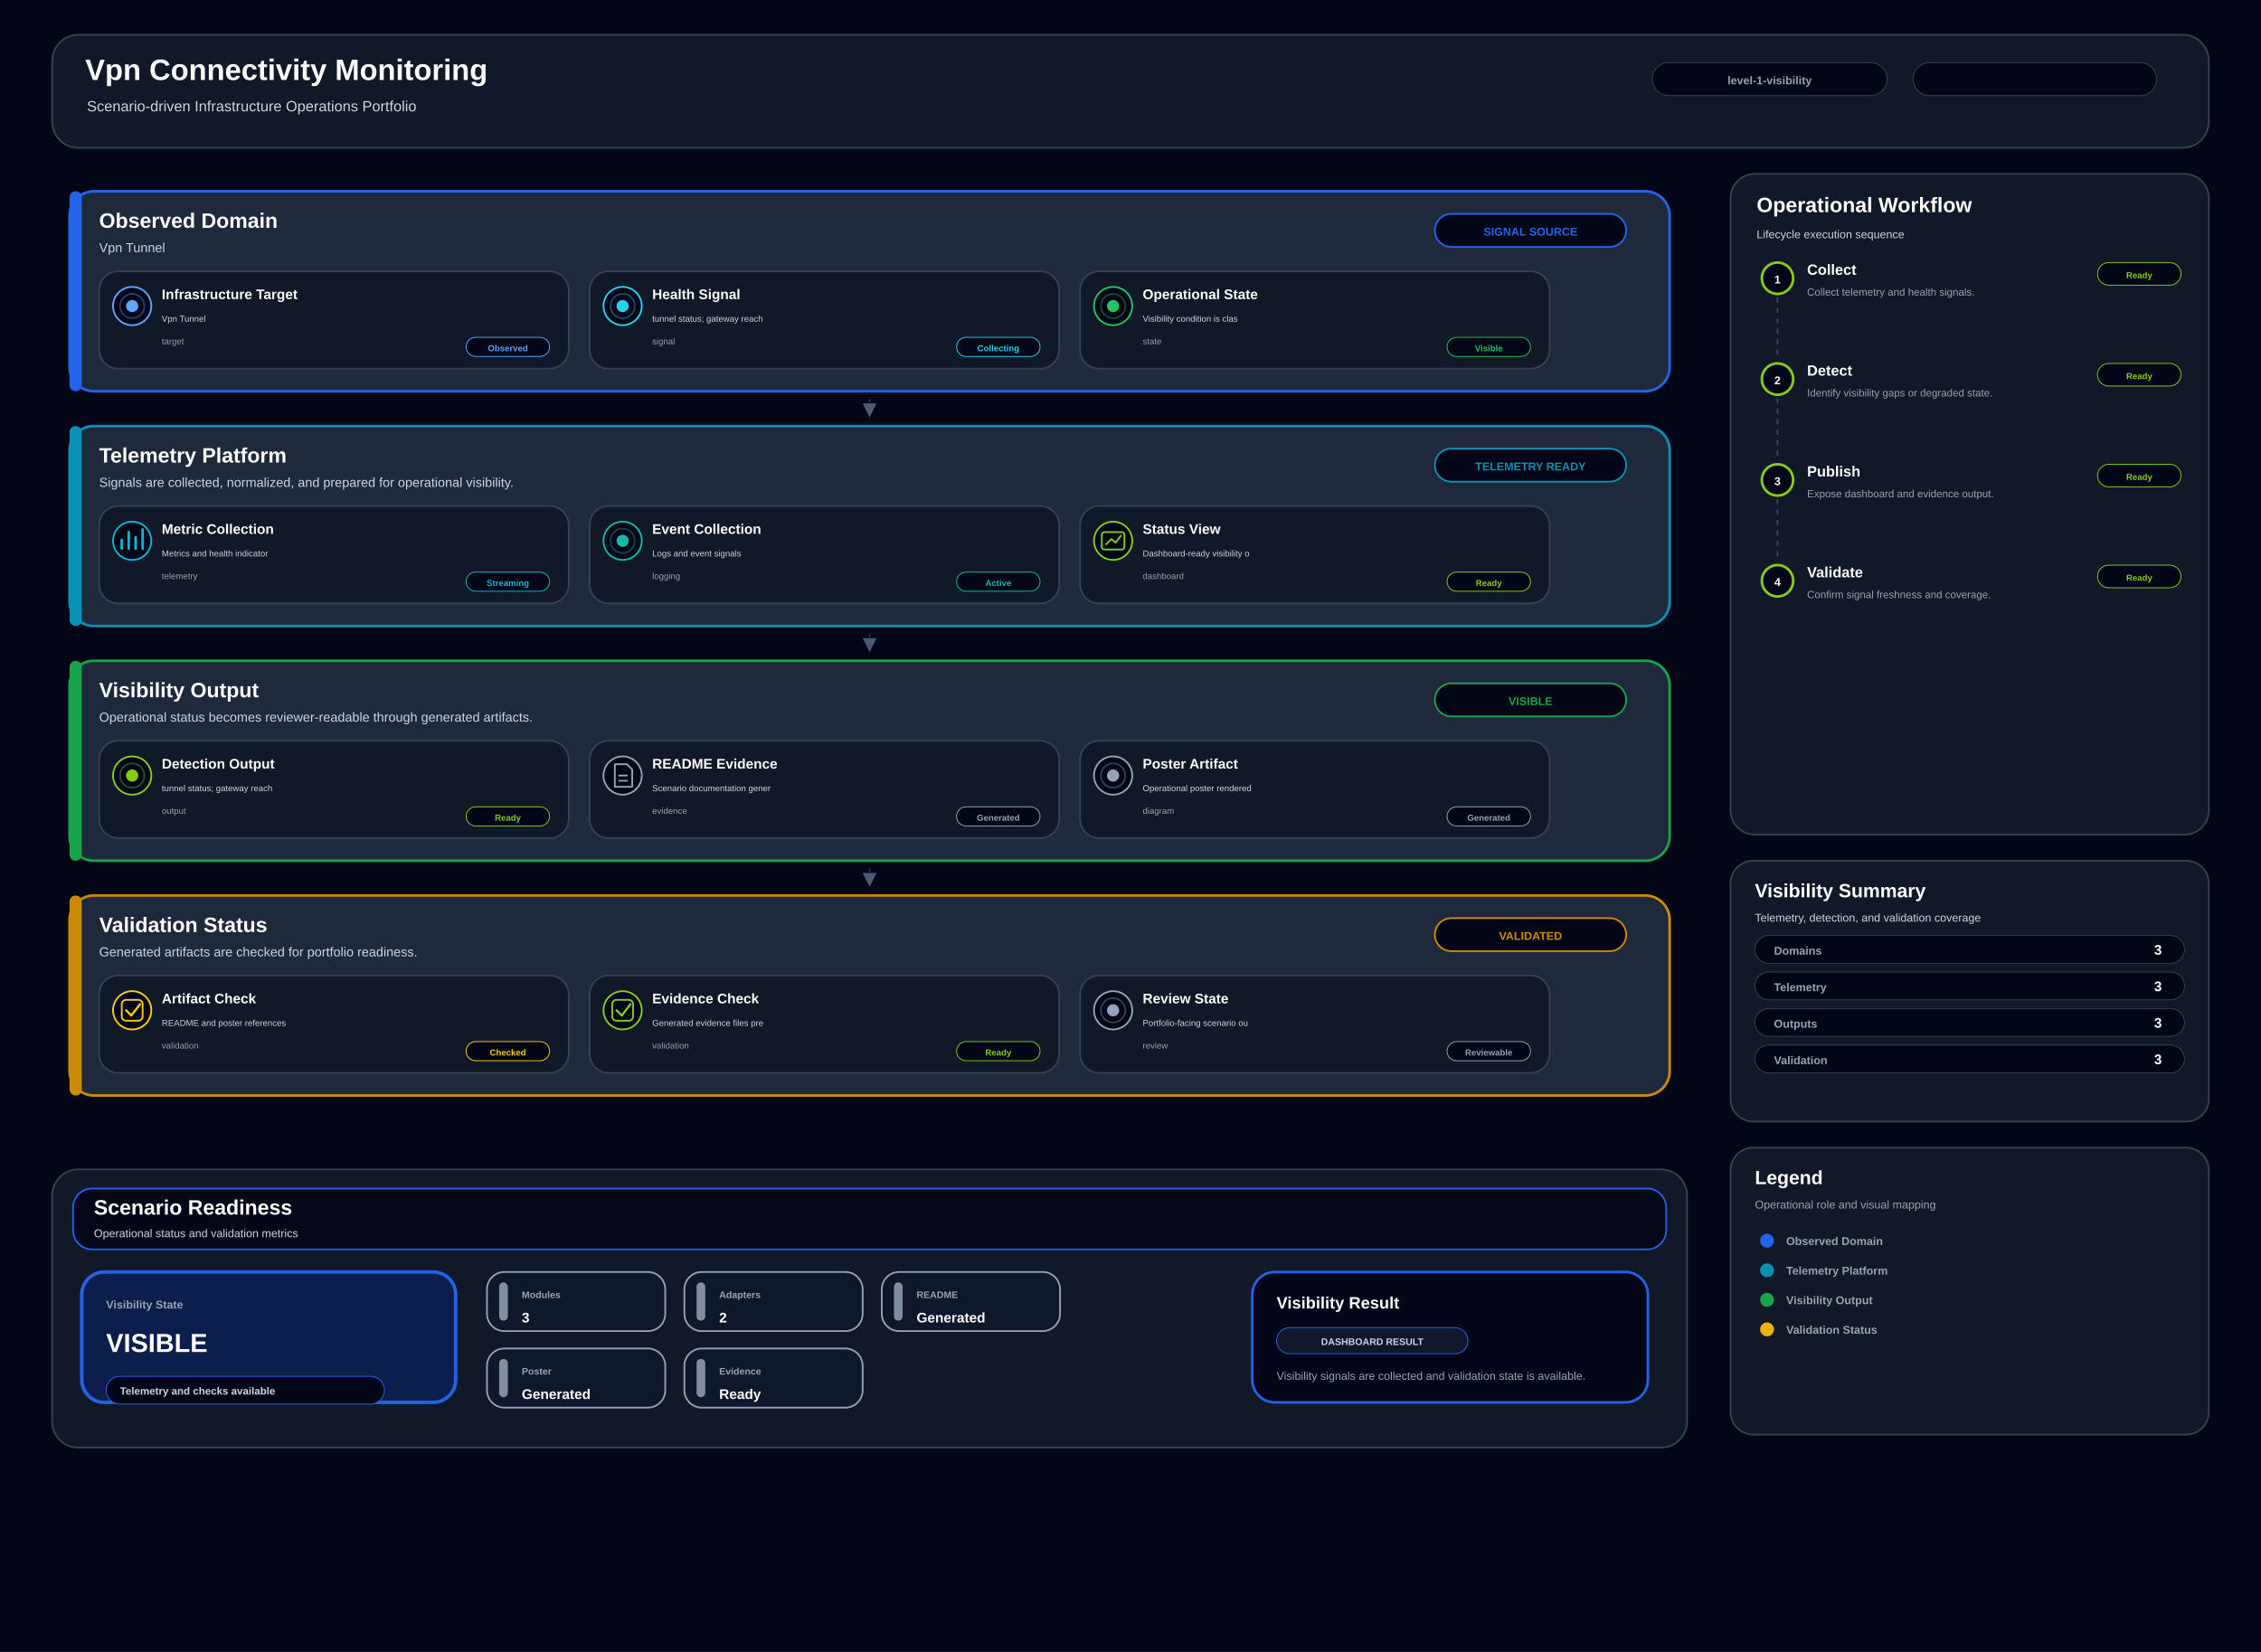
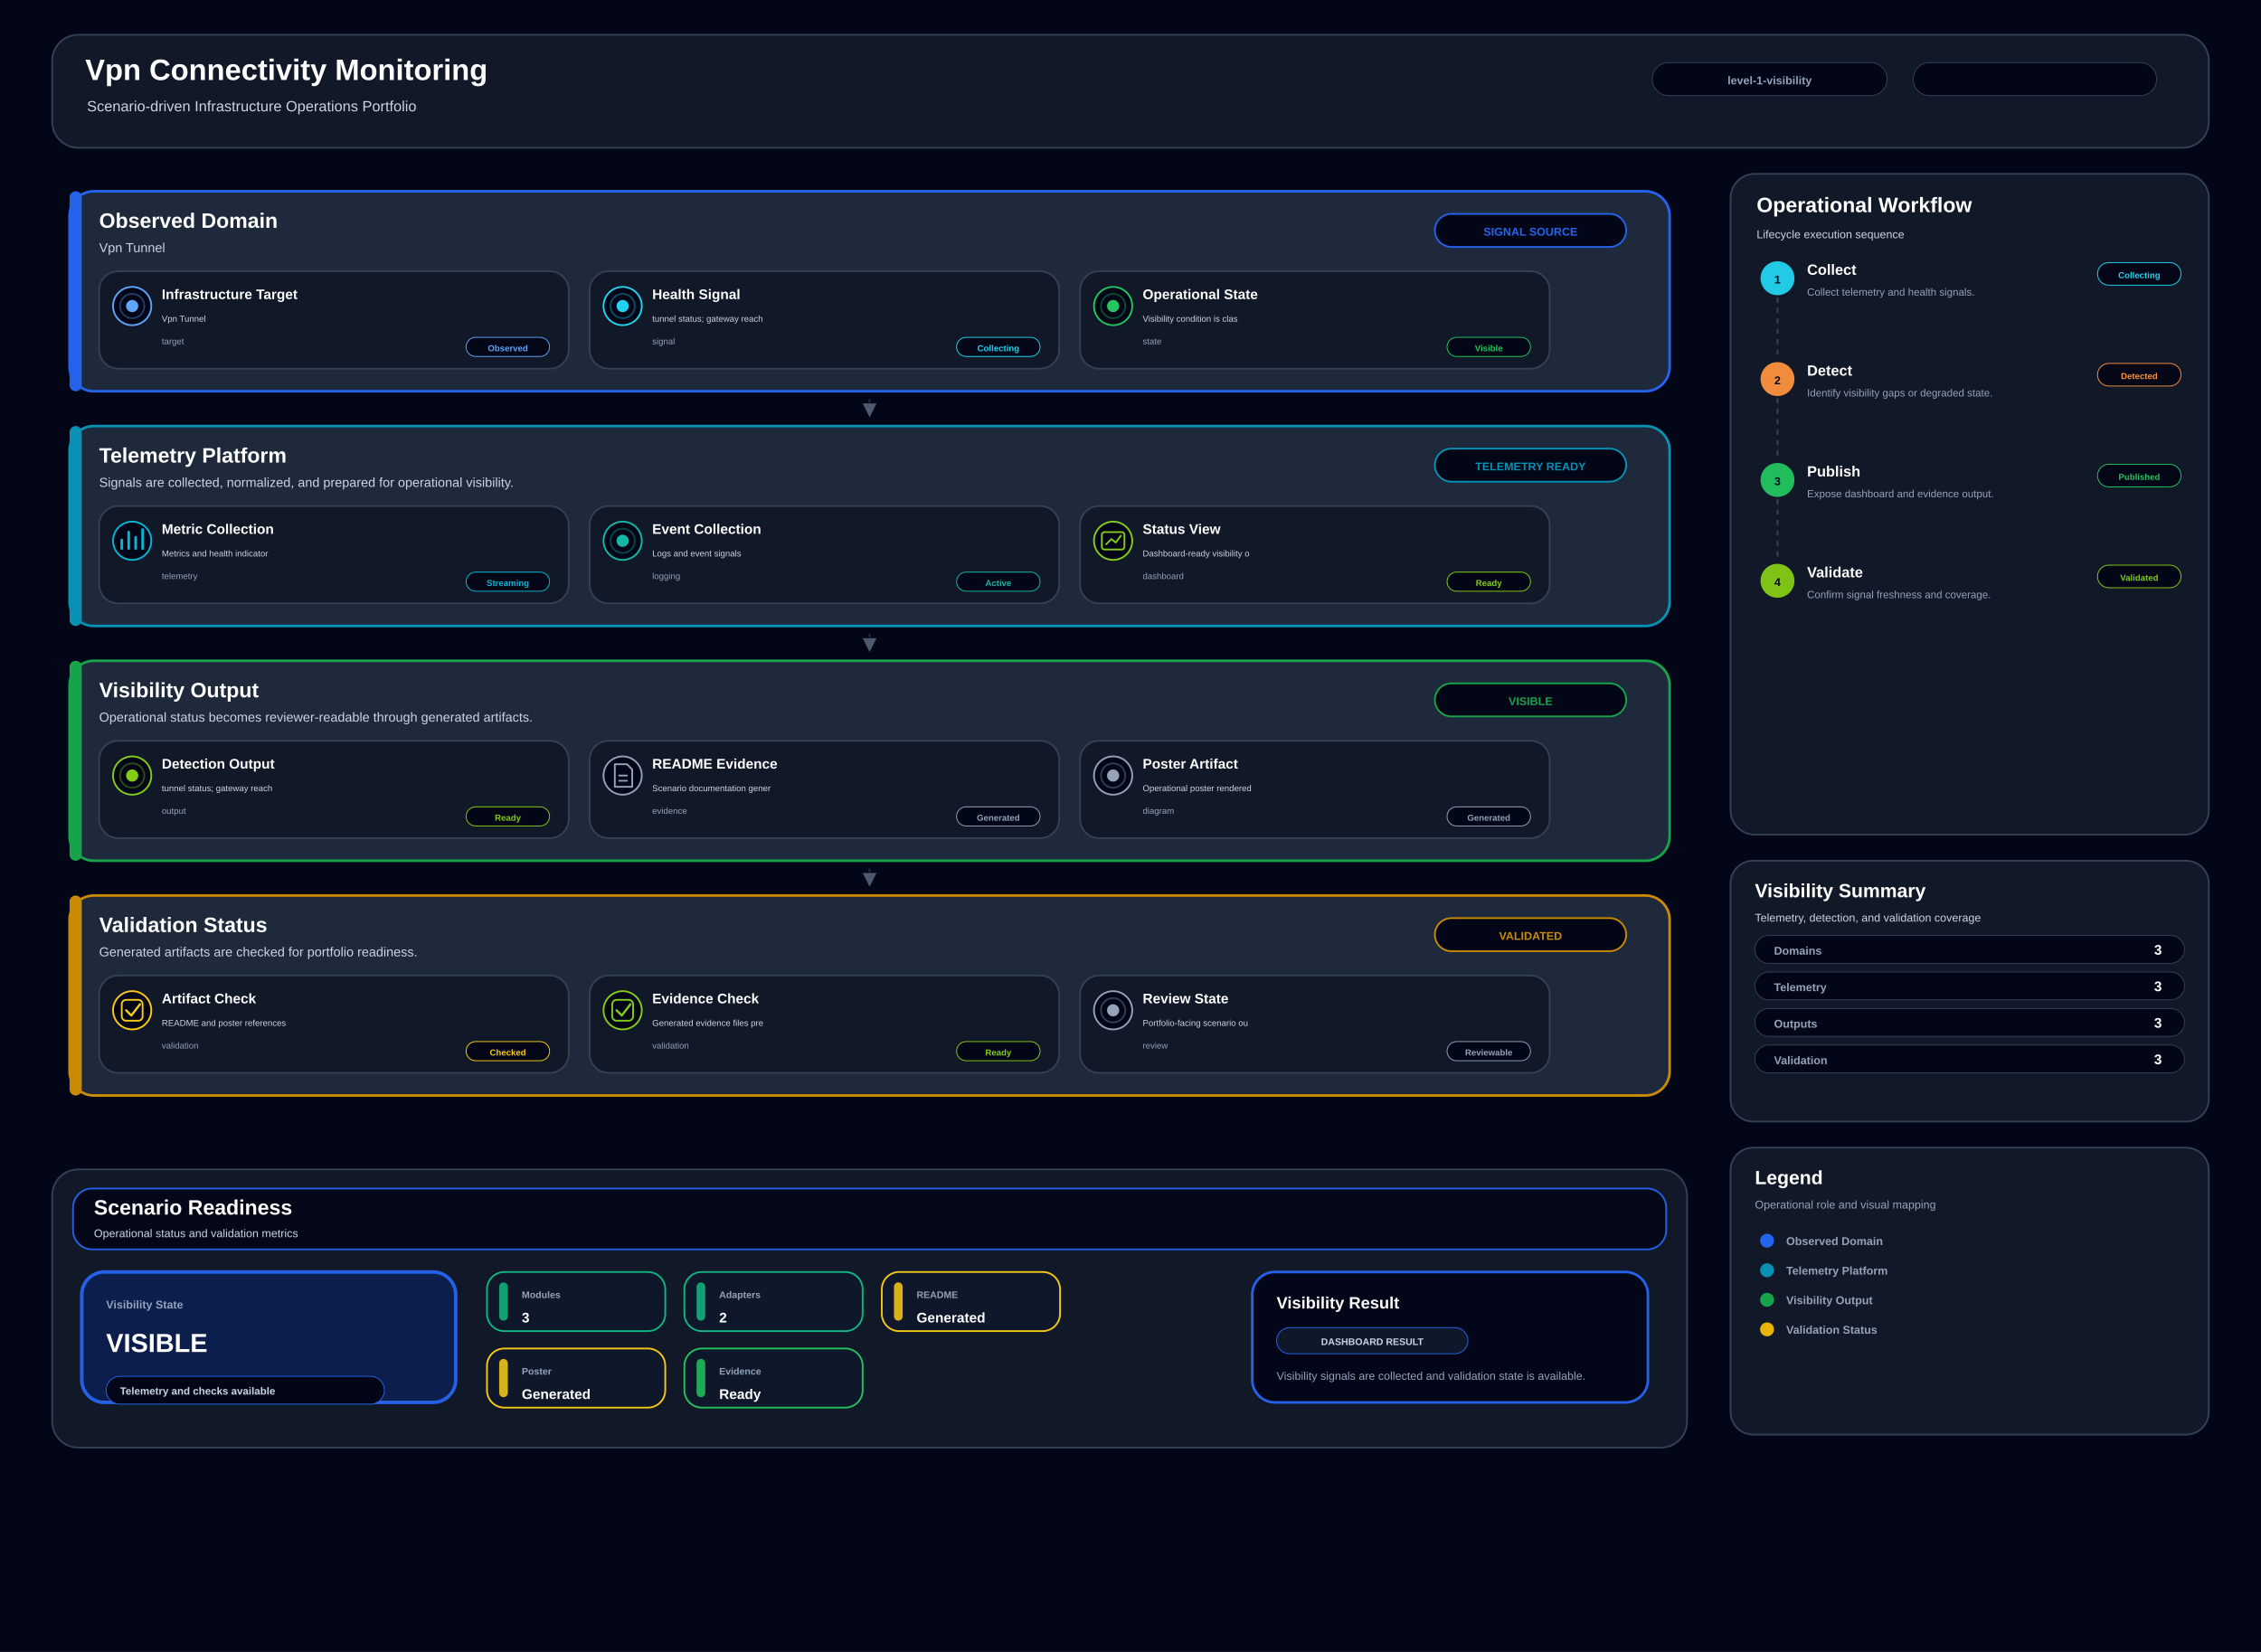
<svg xmlns="http://www.w3.org/2000/svg" width="2600" height="1900" viewBox="0 0 2600 1900" font-family="Arial, Helvetica, sans-serif">
  <style>text { font-family: Arial, Helvetica, sans-serif; letter-spacing: normal; word-spacing: normal; text-rendering: optimizeLegibility; font-kerning: normal; }</style>
  <style>text { font-family: Arial, Helvetica, sans-serif; letter-spacing: normal; word-spacing: normal; text-rendering: optimizeLegibility; font-kerning: normal; }</style>
  <rect width="2600" height="1900" fill="#020617" />
  <rect x="60" y="40" width="2480" height="130" rx="30" fill="#111827" stroke="#334155" stroke-width="2" />
  <text x="98" y="92" fill="#ffffff" font-size="34" font-weight="bold">Vpn Connectivity Monitoring</text>
  <text x="100" y="128" fill="#cbd5e1" font-size="17">Scenario-driven Infrastructure Operations Portfolio</text>
  <rect x="1900" y="72" width="270" height="38" rx="19" fill="#020617" stroke="#334155" stroke-width="1" />
  <text x="2035" y="97" fill="#94a3b8" font-size="13" text-anchor="middle" font-weight="bold">level-1-visibility</text>
  <rect x="2200" y="72" width="280" height="38" rx="19" fill="#020617" stroke="#334155" stroke-width="1" />
  <text x="2340" y="97" fill="#94a3b8" font-size="13" text-anchor="middle" font-weight="bold" />
  <rect x="80" y="220" width="1840" height="230" rx="28" fill="#1e293b" stroke="#2563eb" stroke-width="3" />
  <rect x="80" y="220" width="14" height="230" rx="7" fill="#2563eb" />
  <text x="114" y="262" fill="#ffffff" font-size="24" font-weight="bold">Observed Domain</text>
  <text x="114" y="290" fill="#cbd5e1" font-size="15">Vpn Tunnel</text>
  <rect x="1650" y="246" width="220" height="38" rx="19" fill="#020617" stroke="#2563eb" stroke-width="2" />
  <text x="1760" y="271" fill="#2563eb" font-size="13" text-anchor="middle" font-weight="bold">SIGNAL SOURCE</text>
  <rect x="114" y="312" width="540" height="112" rx="22" fill="#111827" stroke="#334155" stroke-width="2" />
  <circle cx="152" cy="352" r="22" fill="#020617" stroke="#60a5fa" stroke-width="2" />
  <circle cx="152" cy="352" r="7" fill="#60a5fa" />
  <circle cx="152" cy="352" r="14" fill="none" stroke="#60a5fa" stroke-width="2" opacity="0.35" />
  <text x="186" y="344" fill="#ffffff" font-size="16" font-weight="bold">Infrastructure Target</text>
  <text x="186" y="370" fill="#cbd5e1" font-size="10">Vpn Tunnel</text>
  <text x="186" y="396" fill="#94a3b8" font-size="10">target</text>
  <rect x="536" y="388" width="96" height="22" rx="11" fill="#020617" stroke="#60a5fa" stroke-width="1" />
  <text x="584" y="404" fill="#60a5fa" font-size="10" text-anchor="middle" font-weight="bold">Observed</text>
  <rect x="678" y="312" width="540" height="112" rx="22" fill="#111827" stroke="#334155" stroke-width="2" />
  <circle cx="716" cy="352" r="22" fill="#020617" stroke="#22d3ee" stroke-width="2" />
  <circle cx="716" cy="352" r="7" fill="#22d3ee" />
  <circle cx="716" cy="352" r="14" fill="none" stroke="#22d3ee" stroke-width="2" opacity="0.35" />
  <text x="750" y="344" fill="#ffffff" font-size="16" font-weight="bold">Health Signal</text>
  <text x="750" y="370" fill="#cbd5e1" font-size="10">tunnel status; gateway reach</text>
  <text x="750" y="396" fill="#94a3b8" font-size="10">signal</text>
  <rect x="1100" y="388" width="96" height="22" rx="11" fill="#020617" stroke="#22d3ee" stroke-width="1" />
  <text x="1148" y="404" fill="#22d3ee" font-size="10" text-anchor="middle" font-weight="bold">Collecting</text>
  <rect x="1242" y="312" width="540" height="112" rx="22" fill="#111827" stroke="#334155" stroke-width="2" />
  <circle cx="1280" cy="352" r="22" fill="#020617" stroke="#22c55e" stroke-width="2" />
  <circle cx="1280" cy="352" r="7" fill="#22c55e" />
  <circle cx="1280" cy="352" r="14" fill="none" stroke="#22c55e" stroke-width="2" opacity="0.35" />
  <text x="1314" y="344" fill="#ffffff" font-size="16" font-weight="bold">Operational State</text>
  <text x="1314" y="370" fill="#cbd5e1" font-size="10">Visibility condition is clas</text>
  <text x="1314" y="396" fill="#94a3b8" font-size="10">state</text>
  <rect x="1664" y="388" width="96" height="22" rx="11" fill="#020617" stroke="#22c55e" stroke-width="1" />
  <text x="1712" y="404" fill="#22c55e" font-size="10" text-anchor="middle" font-weight="bold">Visible</text>
  <rect x="80" y="490" width="1840" height="230" rx="28" fill="#1e293b" stroke="#0891b2" stroke-width="3" />
  <rect x="80" y="490" width="14" height="230" rx="7" fill="#0891b2" />
  <text x="114" y="532" fill="#ffffff" font-size="24" font-weight="bold">Telemetry Platform</text>
  <text x="114" y="560" fill="#cbd5e1" font-size="15">Signals are collected, normalized, and prepared for operational visibility.</text>
  <rect x="1650" y="516" width="220" height="38" rx="19" fill="#020617" stroke="#0891b2" stroke-width="2" />
  <text x="1760" y="541" fill="#0891b2" font-size="13" text-anchor="middle" font-weight="bold">TELEMETRY READY</text>
  <rect x="114" y="582" width="540" height="112" rx="22" fill="#111827" stroke="#334155" stroke-width="2" />
  <circle cx="152" cy="622" r="22" fill="#020617" stroke="#06b6d4" stroke-width="2" />
  <line x1="140" y1="631" x2="140" y2="621" stroke="#06b6d4" stroke-width="3" stroke-linecap="round" />
  <line x1="148" y1="631" x2="148" y2="612" stroke="#06b6d4" stroke-width="3" stroke-linecap="round" />
  <line x1="156" y1="631" x2="156" y2="618" stroke="#06b6d4" stroke-width="3" stroke-linecap="round" />
  <line x1="164" y1="631" x2="164" y2="609" stroke="#06b6d4" stroke-width="3" stroke-linecap="round" />
  <text x="186" y="614" fill="#ffffff" font-size="16" font-weight="bold">Metric Collection</text>
  <text x="186" y="640" fill="#cbd5e1" font-size="10">Metrics and health indicator</text>
  <text x="186" y="666" fill="#94a3b8" font-size="10">telemetry</text>
  <rect x="536" y="658" width="96" height="22" rx="11" fill="#020617" stroke="#06b6d4" stroke-width="1" />
  <text x="584" y="674" fill="#06b6d4" font-size="10" text-anchor="middle" font-weight="bold">Streaming</text>
  <rect x="678" y="582" width="540" height="112" rx="22" fill="#111827" stroke="#334155" stroke-width="2" />
  <circle cx="716" cy="622" r="22" fill="#020617" stroke="#14b8a6" stroke-width="2" />
  <circle cx="716" cy="622" r="7" fill="#14b8a6" />
  <circle cx="716" cy="622" r="14" fill="none" stroke="#14b8a6" stroke-width="2" opacity="0.35" />
  <text x="750" y="614" fill="#ffffff" font-size="16" font-weight="bold">Event Collection</text>
  <text x="750" y="640" fill="#cbd5e1" font-size="10">Logs and event signals</text>
  <text x="750" y="666" fill="#94a3b8" font-size="10">logging</text>
  <rect x="1100" y="658" width="96" height="22" rx="11" fill="#020617" stroke="#14b8a6" stroke-width="1" />
  <text x="1148" y="674" fill="#14b8a6" font-size="10" text-anchor="middle" font-weight="bold">Active</text>
  <rect x="1242" y="582" width="540" height="112" rx="22" fill="#111827" stroke="#334155" stroke-width="2" />
  <circle cx="1280" cy="622" r="22" fill="#020617" stroke="#84cc16" stroke-width="2" />
  <rect x="1267" y="612" width="26" height="20" rx="3" fill="none" stroke="#84cc16" stroke-width="2" />
  <polyline points="1272,626 1278,620 1283,624 1289,616" fill="none" stroke="#84cc16" stroke-width="2" stroke-linecap="round" stroke-linejoin="round" />
  <text x="1314" y="614" fill="#ffffff" font-size="16" font-weight="bold">Status View</text>
  <text x="1314" y="640" fill="#cbd5e1" font-size="10">Dashboard-ready visibility o</text>
  <text x="1314" y="666" fill="#94a3b8" font-size="10">dashboard</text>
  <rect x="1664" y="658" width="96" height="22" rx="11" fill="#020617" stroke="#84cc16" stroke-width="1" />
  <text x="1712" y="674" fill="#84cc16" font-size="10" text-anchor="middle" font-weight="bold">Ready</text>
  <rect x="80" y="760" width="1840" height="230" rx="28" fill="#1e293b" stroke="#16a34a" stroke-width="3" />
  <rect x="80" y="760" width="14" height="230" rx="7" fill="#16a34a" />
  <text x="114" y="802" fill="#ffffff" font-size="24" font-weight="bold">Visibility Output</text>
  <text x="114" y="830" fill="#cbd5e1" font-size="15">Operational status becomes reviewer-readable through generated artifacts.</text>
  <rect x="1650" y="786" width="220" height="38" rx="19" fill="#020617" stroke="#16a34a" stroke-width="2" />
  <text x="1760" y="811" fill="#16a34a" font-size="13" text-anchor="middle" font-weight="bold">VISIBLE</text>
  <rect x="114" y="852" width="540" height="112" rx="22" fill="#111827" stroke="#334155" stroke-width="2" />
  <circle cx="152" cy="892" r="22" fill="#020617" stroke="#84cc16" stroke-width="2" />
  <circle cx="152" cy="892" r="7" fill="#84cc16" />
  <circle cx="152" cy="892" r="14" fill="none" stroke="#84cc16" stroke-width="2" opacity="0.35" />
  <text x="186" y="884" fill="#ffffff" font-size="16" font-weight="bold">Detection Output</text>
  <text x="186" y="910" fill="#cbd5e1" font-size="10">tunnel status; gateway reach</text>
  <text x="186" y="936" fill="#94a3b8" font-size="10">output</text>
  <rect x="536" y="928" width="96" height="22" rx="11" fill="#020617" stroke="#84cc16" stroke-width="1" />
  <text x="584" y="944" fill="#84cc16" font-size="10" text-anchor="middle" font-weight="bold">Ready</text>
  <rect x="678" y="852" width="540" height="112" rx="22" fill="#111827" stroke="#334155" stroke-width="2" />
  <circle cx="716" cy="892" r="22" fill="#020617" stroke="#94a3b8" stroke-width="2" />
  <polygon points="707,879 721,879 727,885 727,905 707,905" fill="none" stroke="#94a3b8" stroke-width="2" stroke-linejoin="round" />
  <line x1="712" y1="892" x2="721" y2="892" stroke="#94a3b8" stroke-width="2" stroke-linecap="round" />
  <line x1="712" y1="898" x2="721" y2="898" stroke="#94a3b8" stroke-width="2" stroke-linecap="round" />
  <text x="750" y="884" fill="#ffffff" font-size="16" font-weight="bold">README Evidence</text>
  <text x="750" y="910" fill="#cbd5e1" font-size="10">Scenario documentation gener</text>
  <text x="750" y="936" fill="#94a3b8" font-size="10">evidence</text>
  <rect x="1100" y="928" width="96" height="22" rx="11" fill="#020617" stroke="#94a3b8" stroke-width="1" />
  <text x="1148" y="944" fill="#94a3b8" font-size="10" text-anchor="middle" font-weight="bold">Generated</text>
  <rect x="1242" y="852" width="540" height="112" rx="22" fill="#111827" stroke="#334155" stroke-width="2" />
  <circle cx="1280" cy="892" r="22" fill="#020617" stroke="#94a3b8" stroke-width="2" />
  <circle cx="1280" cy="892" r="7" fill="#94a3b8" />
  <circle cx="1280" cy="892" r="14" fill="none" stroke="#94a3b8" stroke-width="2" opacity="0.35" />
  <text x="1314" y="884" fill="#ffffff" font-size="16" font-weight="bold">Poster Artifact</text>
  <text x="1314" y="910" fill="#cbd5e1" font-size="10">Operational poster rendered</text>
  <text x="1314" y="936" fill="#94a3b8" font-size="10">diagram</text>
  <rect x="1664" y="928" width="96" height="22" rx="11" fill="#020617" stroke="#94a3b8" stroke-width="1" />
  <text x="1712" y="944" fill="#94a3b8" font-size="10" text-anchor="middle" font-weight="bold">Generated</text>
  <rect x="80" y="1030" width="1840" height="230" rx="28" fill="#1e293b" stroke="#ca8a04" stroke-width="3" />
  <rect x="80" y="1030" width="14" height="230" rx="7" fill="#ca8a04" />
  <text x="114" y="1072" fill="#ffffff" font-size="24" font-weight="bold">Validation Status</text>
  <text x="114" y="1100" fill="#cbd5e1" font-size="15">Generated artifacts are checked for portfolio readiness.</text>
  <rect x="1650" y="1056" width="220" height="38" rx="19" fill="#020617" stroke="#ca8a04" stroke-width="2" />
  <text x="1760" y="1081" fill="#ca8a04" font-size="13" text-anchor="middle" font-weight="bold">VALIDATED</text>
  <rect x="114" y="1122" width="540" height="112" rx="22" fill="#111827" stroke="#334155" stroke-width="2" />
  <circle cx="152" cy="1162" r="22" fill="#020617" stroke="#facc15" stroke-width="2" />
  <rect x="140" y="1150" width="24" height="24" rx="5" fill="none" stroke="#facc15" stroke-width="2" />
  <polyline points="145,1162 151,1168 161,1155" fill="none" stroke="#facc15" stroke-width="2.5" stroke-linecap="round" stroke-linejoin="round" />
  <text x="186" y="1154" fill="#ffffff" font-size="16" font-weight="bold">Artifact Check</text>
  <text x="186" y="1180" fill="#cbd5e1" font-size="10">README and poster references</text>
  <text x="186" y="1206" fill="#94a3b8" font-size="10">validation</text>
  <rect x="536" y="1198" width="96" height="22" rx="11" fill="#020617" stroke="#facc15" stroke-width="1" />
  <text x="584" y="1214" fill="#facc15" font-size="10" text-anchor="middle" font-weight="bold">Checked</text>
  <rect x="678" y="1122" width="540" height="112" rx="22" fill="#111827" stroke="#334155" stroke-width="2" />
  <circle cx="716" cy="1162" r="22" fill="#020617" stroke="#84cc16" stroke-width="2" />
  <rect x="704" y="1150" width="24" height="24" rx="5" fill="none" stroke="#84cc16" stroke-width="2" />
  <polyline points="709,1162 715,1168 725,1155" fill="none" stroke="#84cc16" stroke-width="2.5" stroke-linecap="round" stroke-linejoin="round" />
  <text x="750" y="1154" fill="#ffffff" font-size="16" font-weight="bold">Evidence Check</text>
  <text x="750" y="1180" fill="#cbd5e1" font-size="10">Generated evidence files pre</text>
  <text x="750" y="1206" fill="#94a3b8" font-size="10">validation</text>
  <rect x="1100" y="1198" width="96" height="22" rx="11" fill="#020617" stroke="#84cc16" stroke-width="1" />
  <text x="1148" y="1214" fill="#84cc16" font-size="10" text-anchor="middle" font-weight="bold">Ready</text>
  <rect x="1242" y="1122" width="540" height="112" rx="22" fill="#111827" stroke="#334155" stroke-width="2" />
  <circle cx="1280" cy="1162" r="22" fill="#020617" stroke="#94a3b8" stroke-width="2" />
  <circle cx="1280" cy="1162" r="7" fill="#94a3b8" />
  <circle cx="1280" cy="1162" r="14" fill="none" stroke="#94a3b8" stroke-width="2" opacity="0.35" />
  <text x="1314" y="1154" fill="#ffffff" font-size="16" font-weight="bold">Review State</text>
  <text x="1314" y="1180" fill="#cbd5e1" font-size="10">Portfolio-facing scenario ou</text>
  <text x="1314" y="1206" fill="#94a3b8" font-size="10">review</text>
  <rect x="1664" y="1198" width="96" height="22" rx="11" fill="#020617" stroke="#94a3b8" stroke-width="1" />
  <text x="1712" y="1214" fill="#94a3b8" font-size="10" text-anchor="middle" font-weight="bold">Reviewable</text>
  <line x1="1000.0" y1="460" x2="1000.0" y2="462" stroke="#475569" stroke-width="2" stroke-linecap="round" stroke-dasharray="8 8" opacity="0.55" />
  <polygon points="992.0,464 1008.0,464 1000.0,480" fill="#64748b" opacity="0.75" />
  <line x1="1000.0" y1="730" x2="1000.0" y2="732" stroke="#475569" stroke-width="2" stroke-linecap="round" stroke-dasharray="8 8" opacity="0.55" />
  <polygon points="992.0,734 1008.0,734 1000.0,750" fill="#64748b" opacity="0.75" />
  <line x1="1000.0" y1="1000" x2="1000.0" y2="1002" stroke="#475569" stroke-width="2" stroke-linecap="round" stroke-dasharray="8 8" opacity="0.55" />
  <polygon points="992.0,1004 1008.0,1004 1000.0,1020" fill="#64748b" opacity="0.75" />
  <rect x="1990" y="200" width="550" height="760" rx="28" fill="#111827" stroke="#334155" stroke-width="2" />
  <text x="2020" y="244" fill="#ffffff" font-size="24" font-weight="bold">Operational Workflow</text>
  <text x="2020" y="274" fill="#cbd5e1" font-size="13">Lifecycle execution sequence</text>
-   <circle cx="2044" cy="320" r="18" fill="#020617" stroke="#84cc16" stroke-width="3" />
-   <text x="2044" y="326" fill="#ffffff" font-size="13" text-anchor="middle" font-weight="bold">1</text>
+   <circle cx="2044" cy="320" r="18" fill="#22d3ee" stroke="#22d3ee" stroke-width="3" opacity="0.95" />
+   <text x="2044" y="326" fill="#020617" font-size="13" text-anchor="middle" font-weight="bold">1</text>
  <text x="2078" y="316" fill="#ffffff" font-size="17" font-weight="bold">Collect</text>
  <text x="2078" y="340" fill="#94a3b8" font-size="12">Collect telemetry and health signals.</text>
-   <rect x="2412" y="302" width="96" height="26" rx="13" fill="#020617" stroke="#84cc16" stroke-width="1" />
-   <text x="2460" y="320" fill="#84cc16" font-size="10" text-anchor="middle" font-weight="bold">Ready</text>
+   <rect x="2412" y="302" width="96" height="26" rx="13" fill="#020617" stroke="#22d3ee" stroke-width="1" />
+   <text x="2460" y="320" fill="#22d3ee" font-size="10" text-anchor="middle" font-weight="bold">Collecting</text>
  <line x1="2044" y1="342" x2="2044" y2="412" stroke="#475569" stroke-width="2" stroke-dasharray="6 6" opacity="0.7" />
-   <circle cx="2044" cy="436" r="18" fill="#020617" stroke="#84cc16" stroke-width="3" />
-   <text x="2044" y="442" fill="#ffffff" font-size="13" text-anchor="middle" font-weight="bold">2</text>
+   <circle cx="2044" cy="436" r="18" fill="#fb923c" stroke="#fb923c" stroke-width="3" opacity="0.95" />
+   <text x="2044" y="442" fill="#020617" font-size="13" text-anchor="middle" font-weight="bold">2</text>
  <text x="2078" y="432" fill="#ffffff" font-size="17" font-weight="bold">Detect</text>
  <text x="2078" y="456" fill="#94a3b8" font-size="12">Identify visibility gaps or degraded state.</text>
-   <rect x="2412" y="418" width="96" height="26" rx="13" fill="#020617" stroke="#84cc16" stroke-width="1" />
-   <text x="2460" y="436" fill="#84cc16" font-size="10" text-anchor="middle" font-weight="bold">Ready</text>
+   <rect x="2412" y="418" width="96" height="26" rx="13" fill="#020617" stroke="#fb923c" stroke-width="1" />
+   <text x="2460" y="436" fill="#fb923c" font-size="10" text-anchor="middle" font-weight="bold">Detected</text>
  <line x1="2044" y1="458" x2="2044" y2="528" stroke="#475569" stroke-width="2" stroke-dasharray="6 6" opacity="0.7" />
-   <circle cx="2044" cy="552" r="18" fill="#020617" stroke="#84cc16" stroke-width="3" />
-   <text x="2044" y="558" fill="#ffffff" font-size="13" text-anchor="middle" font-weight="bold">3</text>
+   <circle cx="2044" cy="552" r="18" fill="#22c55e" stroke="#22c55e" stroke-width="3" opacity="0.95" />
+   <text x="2044" y="558" fill="#020617" font-size="13" text-anchor="middle" font-weight="bold">3</text>
  <text x="2078" y="548" fill="#ffffff" font-size="17" font-weight="bold">Publish</text>
  <text x="2078" y="572" fill="#94a3b8" font-size="12">Expose dashboard and evidence output.</text>
-   <rect x="2412" y="534" width="96" height="26" rx="13" fill="#020617" stroke="#84cc16" stroke-width="1" />
-   <text x="2460" y="552" fill="#84cc16" font-size="10" text-anchor="middle" font-weight="bold">Ready</text>
+   <rect x="2412" y="534" width="96" height="26" rx="13" fill="#020617" stroke="#22c55e" stroke-width="1" />
+   <text x="2460" y="552" fill="#22c55e" font-size="10" text-anchor="middle" font-weight="bold">Published</text>
  <line x1="2044" y1="574" x2="2044" y2="644" stroke="#475569" stroke-width="2" stroke-dasharray="6 6" opacity="0.7" />
-   <circle cx="2044" cy="668" r="18" fill="#020617" stroke="#84cc16" stroke-width="3" />
-   <text x="2044" y="674" fill="#ffffff" font-size="13" text-anchor="middle" font-weight="bold">4</text>
+   <circle cx="2044" cy="668" r="18" fill="#84cc16" stroke="#84cc16" stroke-width="3" opacity="0.95" />
+   <text x="2044" y="674" fill="#020617" font-size="13" text-anchor="middle" font-weight="bold">4</text>
  <text x="2078" y="664" fill="#ffffff" font-size="17" font-weight="bold">Validate</text>
  <text x="2078" y="688" fill="#94a3b8" font-size="12">Confirm signal freshness and coverage.</text>
  <rect x="2412" y="650" width="96" height="26" rx="13" fill="#020617" stroke="#84cc16" stroke-width="1" />
-   <text x="2460" y="668" fill="#84cc16" font-size="10" text-anchor="middle" font-weight="bold">Ready</text>
+   <text x="2460" y="668" fill="#84cc16" font-size="10" text-anchor="middle" font-weight="bold">Validated</text>
  <rect x="1990" y="990" width="550" height="300" rx="26" fill="#111827" stroke="#334155" stroke-width="2" />
  <text x="2018" y="1032" fill="#ffffff" font-size="22" font-weight="bold">Visibility Summary</text>
  <text x="2018" y="1060" fill="#cbd5e1" font-size="13">Telemetry, detection, and validation coverage</text>
  <rect x="2018" y="1076" width="494" height="32" rx="16" fill="#020617" stroke="#334155" stroke-width="1" />
  <text x="2040" y="1098" fill="#94a3b8" font-size="13" font-weight="bold">Domains</text>
  <text x="2486" y="1098" fill="#ffffff" font-size="16" text-anchor="end" font-weight="bold">3</text>
  <rect x="2018" y="1118" width="494" height="32" rx="16" fill="#020617" stroke="#334155" stroke-width="1" />
  <text x="2040" y="1140" fill="#94a3b8" font-size="13" font-weight="bold">Telemetry</text>
  <text x="2486" y="1140" fill="#ffffff" font-size="16" text-anchor="end" font-weight="bold">3</text>
  <rect x="2018" y="1160" width="494" height="32" rx="16" fill="#020617" stroke="#334155" stroke-width="1" />
  <text x="2040" y="1182" fill="#94a3b8" font-size="13" font-weight="bold">Outputs</text>
  <text x="2486" y="1182" fill="#ffffff" font-size="16" text-anchor="end" font-weight="bold">3</text>
  <rect x="2018" y="1202" width="494" height="32" rx="16" fill="#020617" stroke="#334155" stroke-width="1" />
  <text x="2040" y="1224" fill="#94a3b8" font-size="13" font-weight="bold">Validation</text>
  <text x="2486" y="1224" fill="#ffffff" font-size="16" text-anchor="end" font-weight="bold">3</text>
  <rect x="60" y="1345" width="1880" height="320" rx="30" fill="#111827" stroke="#334155" stroke-width="2" />
  <rect x="84" y="1367" width="1832" height="70" rx="22" fill="#020617" stroke="#2563eb" stroke-width="2" opacity="0.96" />
  <text x="108" y="1397" fill="#ffffff" font-size="24" font-weight="bold">Scenario Readiness</text>
  <text x="108" y="1423" fill="#cbd5e1" font-size="13">Operational status and validation metrics</text>
  <rect x="94" y="1463" width="430" height="150" rx="26" fill="#0b1f4d" stroke="#2563eb" stroke-width="4" opacity="0.98" />
  <text x="122" y="1505" fill="#94a3b8" font-size="13" font-weight="bold">Visibility State</text>
  <text x="122" y="1555" fill="#ffffff" font-size="30" font-weight="bold">VISIBLE</text>
  <rect x="122" y="1583" width="320" height="32" rx="16" fill="#020617" stroke="#2563eb" stroke-width="1" />
  <text x="138" y="1604" fill="#cbd5e1" font-size="12" font-weight="bold">Telemetry and checks available</text>
-   <rect x="560" y="1463" width="205" height="68" rx="20" fill="#0f172a" stroke="#94a3b8" stroke-width="2" opacity="0.98" />
-   <rect x="574" y="1475" width="10" height="44" rx="5" fill="#94a3b8" opacity="0.85" />
+   <rect x="560" y="1463" width="205" height="68" rx="20" fill="#0f172a" stroke="#10b981" stroke-width="2" opacity="0.98" />
+   <rect x="574" y="1475" width="10" height="44" rx="5" fill="#10b981" opacity="0.85" />
  <text x="600" y="1493" fill="#94a3b8" font-size="11" font-weight="bold">Modules</text>
  <text x="600" y="1521" fill="#ffffff" font-size="16" font-weight="bold">3</text>
-   <rect x="787" y="1463" width="205" height="68" rx="20" fill="#0f172a" stroke="#94a3b8" stroke-width="2" opacity="0.98" />
-   <rect x="801" y="1475" width="10" height="44" rx="5" fill="#94a3b8" opacity="0.85" />
+   <rect x="787" y="1463" width="205" height="68" rx="20" fill="#0f172a" stroke="#10b981" stroke-width="2" opacity="0.98" />
+   <rect x="801" y="1475" width="10" height="44" rx="5" fill="#10b981" opacity="0.85" />
  <text x="827" y="1493" fill="#94a3b8" font-size="11" font-weight="bold">Adapters</text>
  <text x="827" y="1521" fill="#ffffff" font-size="16" font-weight="bold">2</text>
-   <rect x="1014" y="1463" width="205" height="68" rx="20" fill="#0f172a" stroke="#94a3b8" stroke-width="2" opacity="0.98" />
-   <rect x="1028" y="1475" width="10" height="44" rx="5" fill="#94a3b8" opacity="0.85" />
+   <rect x="1014" y="1463" width="205" height="68" rx="20" fill="#0f172a" stroke="#facc15" stroke-width="2" opacity="0.98" />
+   <rect x="1028" y="1475" width="10" height="44" rx="5" fill="#facc15" opacity="0.85" />
  <text x="1054" y="1493" fill="#94a3b8" font-size="11" font-weight="bold">README</text>
  <text x="1054" y="1521" fill="#ffffff" font-size="16" font-weight="bold">Generated</text>
-   <rect x="560" y="1551" width="205" height="68" rx="20" fill="#0f172a" stroke="#94a3b8" stroke-width="2" opacity="0.98" />
-   <rect x="574" y="1563" width="10" height="44" rx="5" fill="#94a3b8" opacity="0.85" />
+   <rect x="560" y="1551" width="205" height="68" rx="20" fill="#0f172a" stroke="#facc15" stroke-width="2" opacity="0.98" />
+   <rect x="574" y="1563" width="10" height="44" rx="5" fill="#facc15" opacity="0.85" />
  <text x="600" y="1581" fill="#94a3b8" font-size="11" font-weight="bold">Poster</text>
  <text x="600" y="1609" fill="#ffffff" font-size="16" font-weight="bold">Generated</text>
-   <rect x="787" y="1551" width="205" height="68" rx="20" fill="#0f172a" stroke="#94a3b8" stroke-width="2" opacity="0.98" />
-   <rect x="801" y="1563" width="10" height="44" rx="5" fill="#94a3b8" opacity="0.85" />
+   <rect x="787" y="1551" width="205" height="68" rx="20" fill="#0f172a" stroke="#22c55e" stroke-width="2" opacity="0.98" />
+   <rect x="801" y="1563" width="10" height="44" rx="5" fill="#22c55e" opacity="0.85" />
  <text x="827" y="1581" fill="#94a3b8" font-size="11" font-weight="bold">Evidence</text>
  <text x="827" y="1609" fill="#ffffff" font-size="16" font-weight="bold">Ready</text>
  <rect x="1440" y="1463" width="455" height="150" rx="26" fill="#020617" stroke="#2563eb" stroke-width="3" opacity="0.98" />
  <text x="1468" y="1505" fill="#ffffff" font-size="19" font-weight="bold">Visibility Result</text>
  <rect x="1468" y="1527" width="220" height="30" rx="15" fill="#0f172a" stroke="#2563eb" stroke-width="1" />
  <text x="1578" y="1547" fill="#cbd5e1" font-size="11" text-anchor="middle" font-weight="bold">DASHBOARD RESULT</text>
  <text x="1468" y="1587" fill="#94a3b8" font-size="13">Visibility signals are collected and validation state is available.</text>
  <rect x="1990" y="1320" width="550" height="330" rx="26" fill="#111827" stroke="#334155" stroke-width="2" />
  <text x="2018" y="1362" fill="#ffffff" font-size="22" font-weight="bold">Legend</text>
  <text x="2018" y="1390" fill="#94a3b8" font-size="13">Operational role and visual mapping</text>
  <circle cx="2032" cy="1427" r="8" fill="#2563eb" />
  <text x="2054" y="1432" fill="#94a3b8" font-size="13" font-weight="bold">Observed Domain</text>
  <circle cx="2032" cy="1461" r="8" fill="#0891b2" />
  <text x="2054" y="1466" fill="#94a3b8" font-size="13" font-weight="bold">Telemetry Platform</text>
  <circle cx="2032" cy="1495" r="8" fill="#16a34a" />
  <text x="2054" y="1500" fill="#94a3b8" font-size="13" font-weight="bold">Visibility Output</text>
  <circle cx="2032" cy="1529" r="8" fill="#eab308" />
  <text x="2054" y="1534" fill="#94a3b8" font-size="13" font-weight="bold">Validation Status</text>
</svg>
